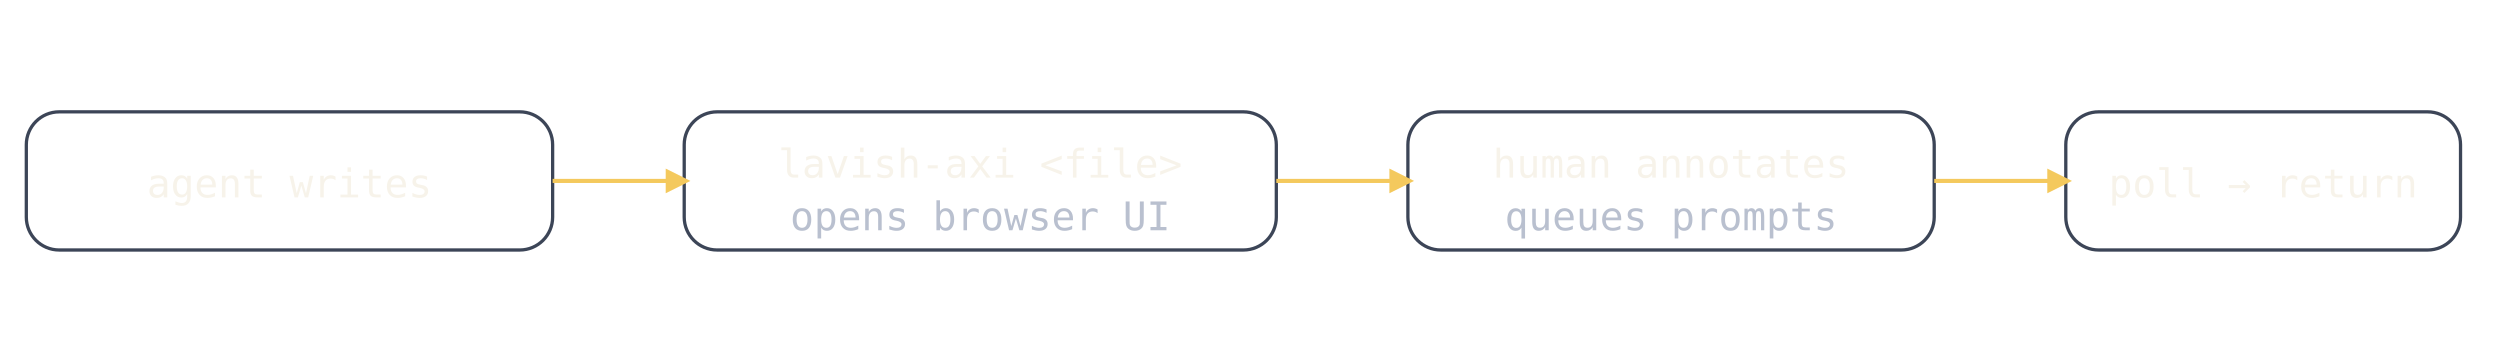
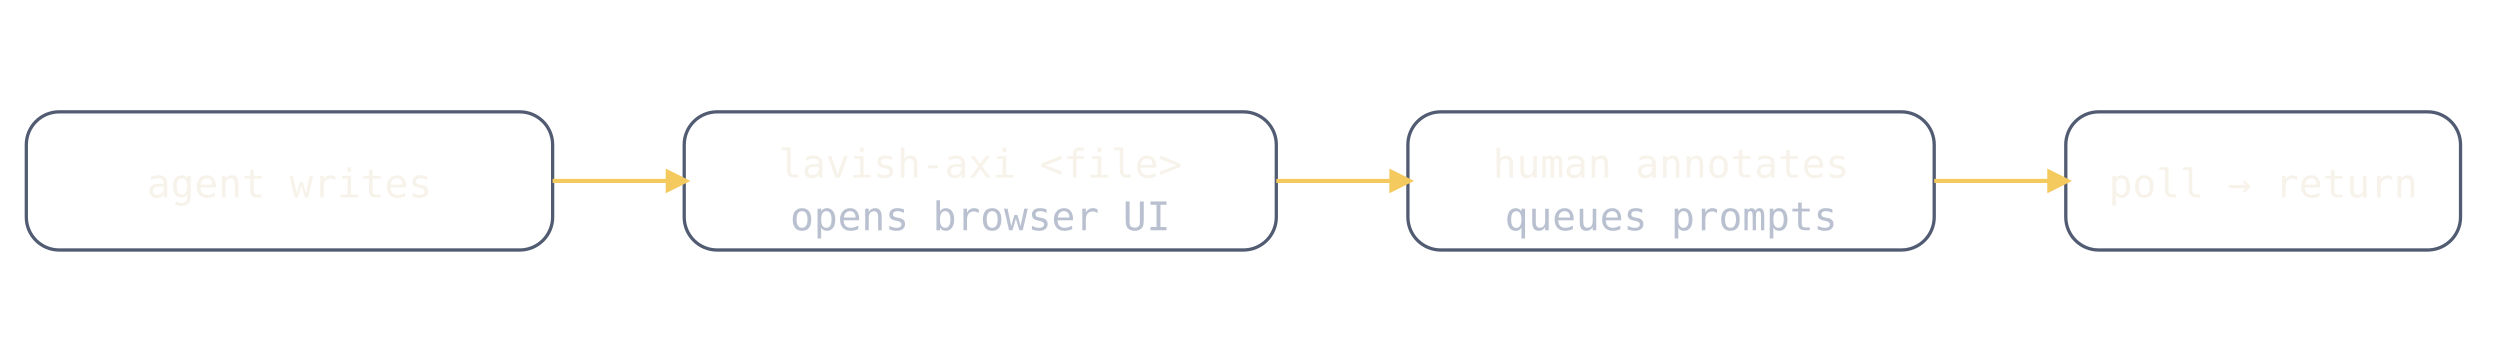
<svg xmlns="http://www.w3.org/2000/svg" viewBox="0 0 760 110" width="760" height="110" font-family="Geist Mono, ui-monospace, Menlo, monospace" font-size="12">
-   <g fill="none" stroke="#3c4557" stroke-width="1">
+   <g fill="none" stroke="#515c72" stroke-width="1">
    <rect x="8" y="34" width="160" height="42" rx="10" />
    <rect x="208" y="34" width="180" height="42" rx="10" />
    <rect x="428" y="34" width="160" height="42" rx="10" />
    <rect x="628" y="34" width="120" height="42" rx="10" />
  </g>
  <g fill="#f7f3ea" text-anchor="middle">
    <text x="88" y="60">agent writes</text>
    <text x="298" y="54">lavish-axi &lt;file&gt;</text>
    <text x="298" y="70" fill="#b9c0cf">opens browser UI</text>
    <text x="508" y="54">human annotates</text>
    <text x="508" y="70" fill="#b9c0cf">queues prompts</text>
    <text x="688" y="60">poll → return</text>
  </g>
  <g stroke="#f4c95d" stroke-width="1.25" fill="none">
    <path d="M168 55 L208 55" marker-end="url(#a)" />
    <path d="M388 55 L428 55" marker-end="url(#a)" />
    <path d="M588 55 L628 55" marker-end="url(#a)" />
  </g>
  <defs>
    <marker id="a" viewBox="0 0 8 8" refX="6" refY="4" markerWidth="6" markerHeight="6" orient="auto">
      <path d="M0 0 L8 4 L0 8 z" fill="#f4c95d" />
    </marker>
  </defs>
</svg>
